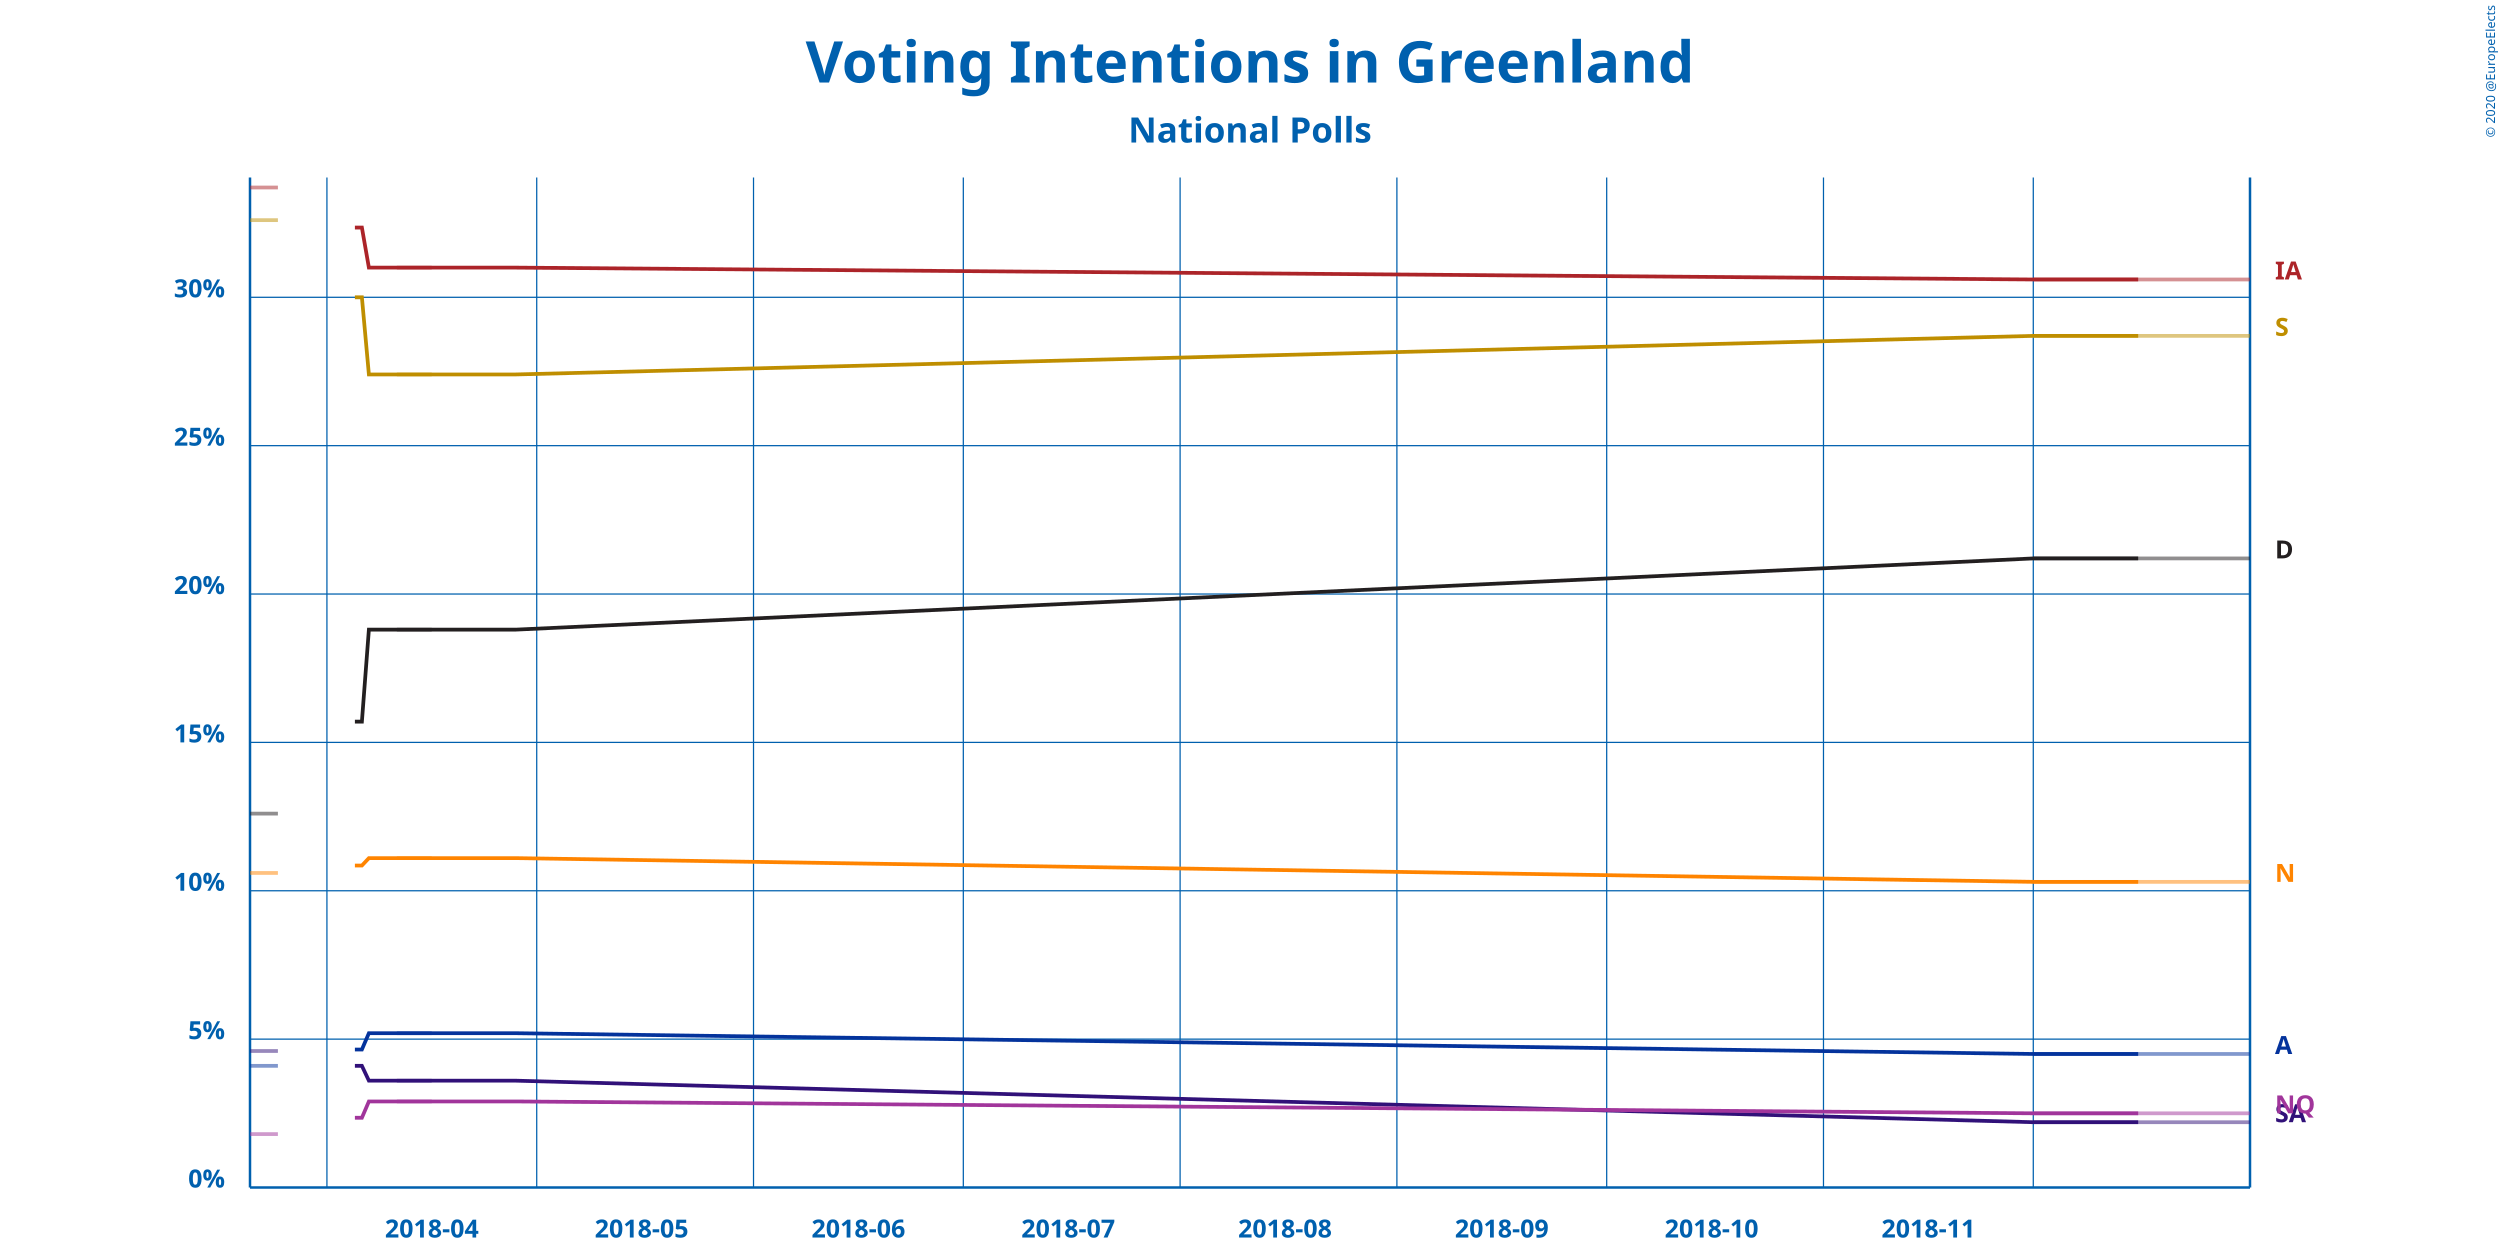
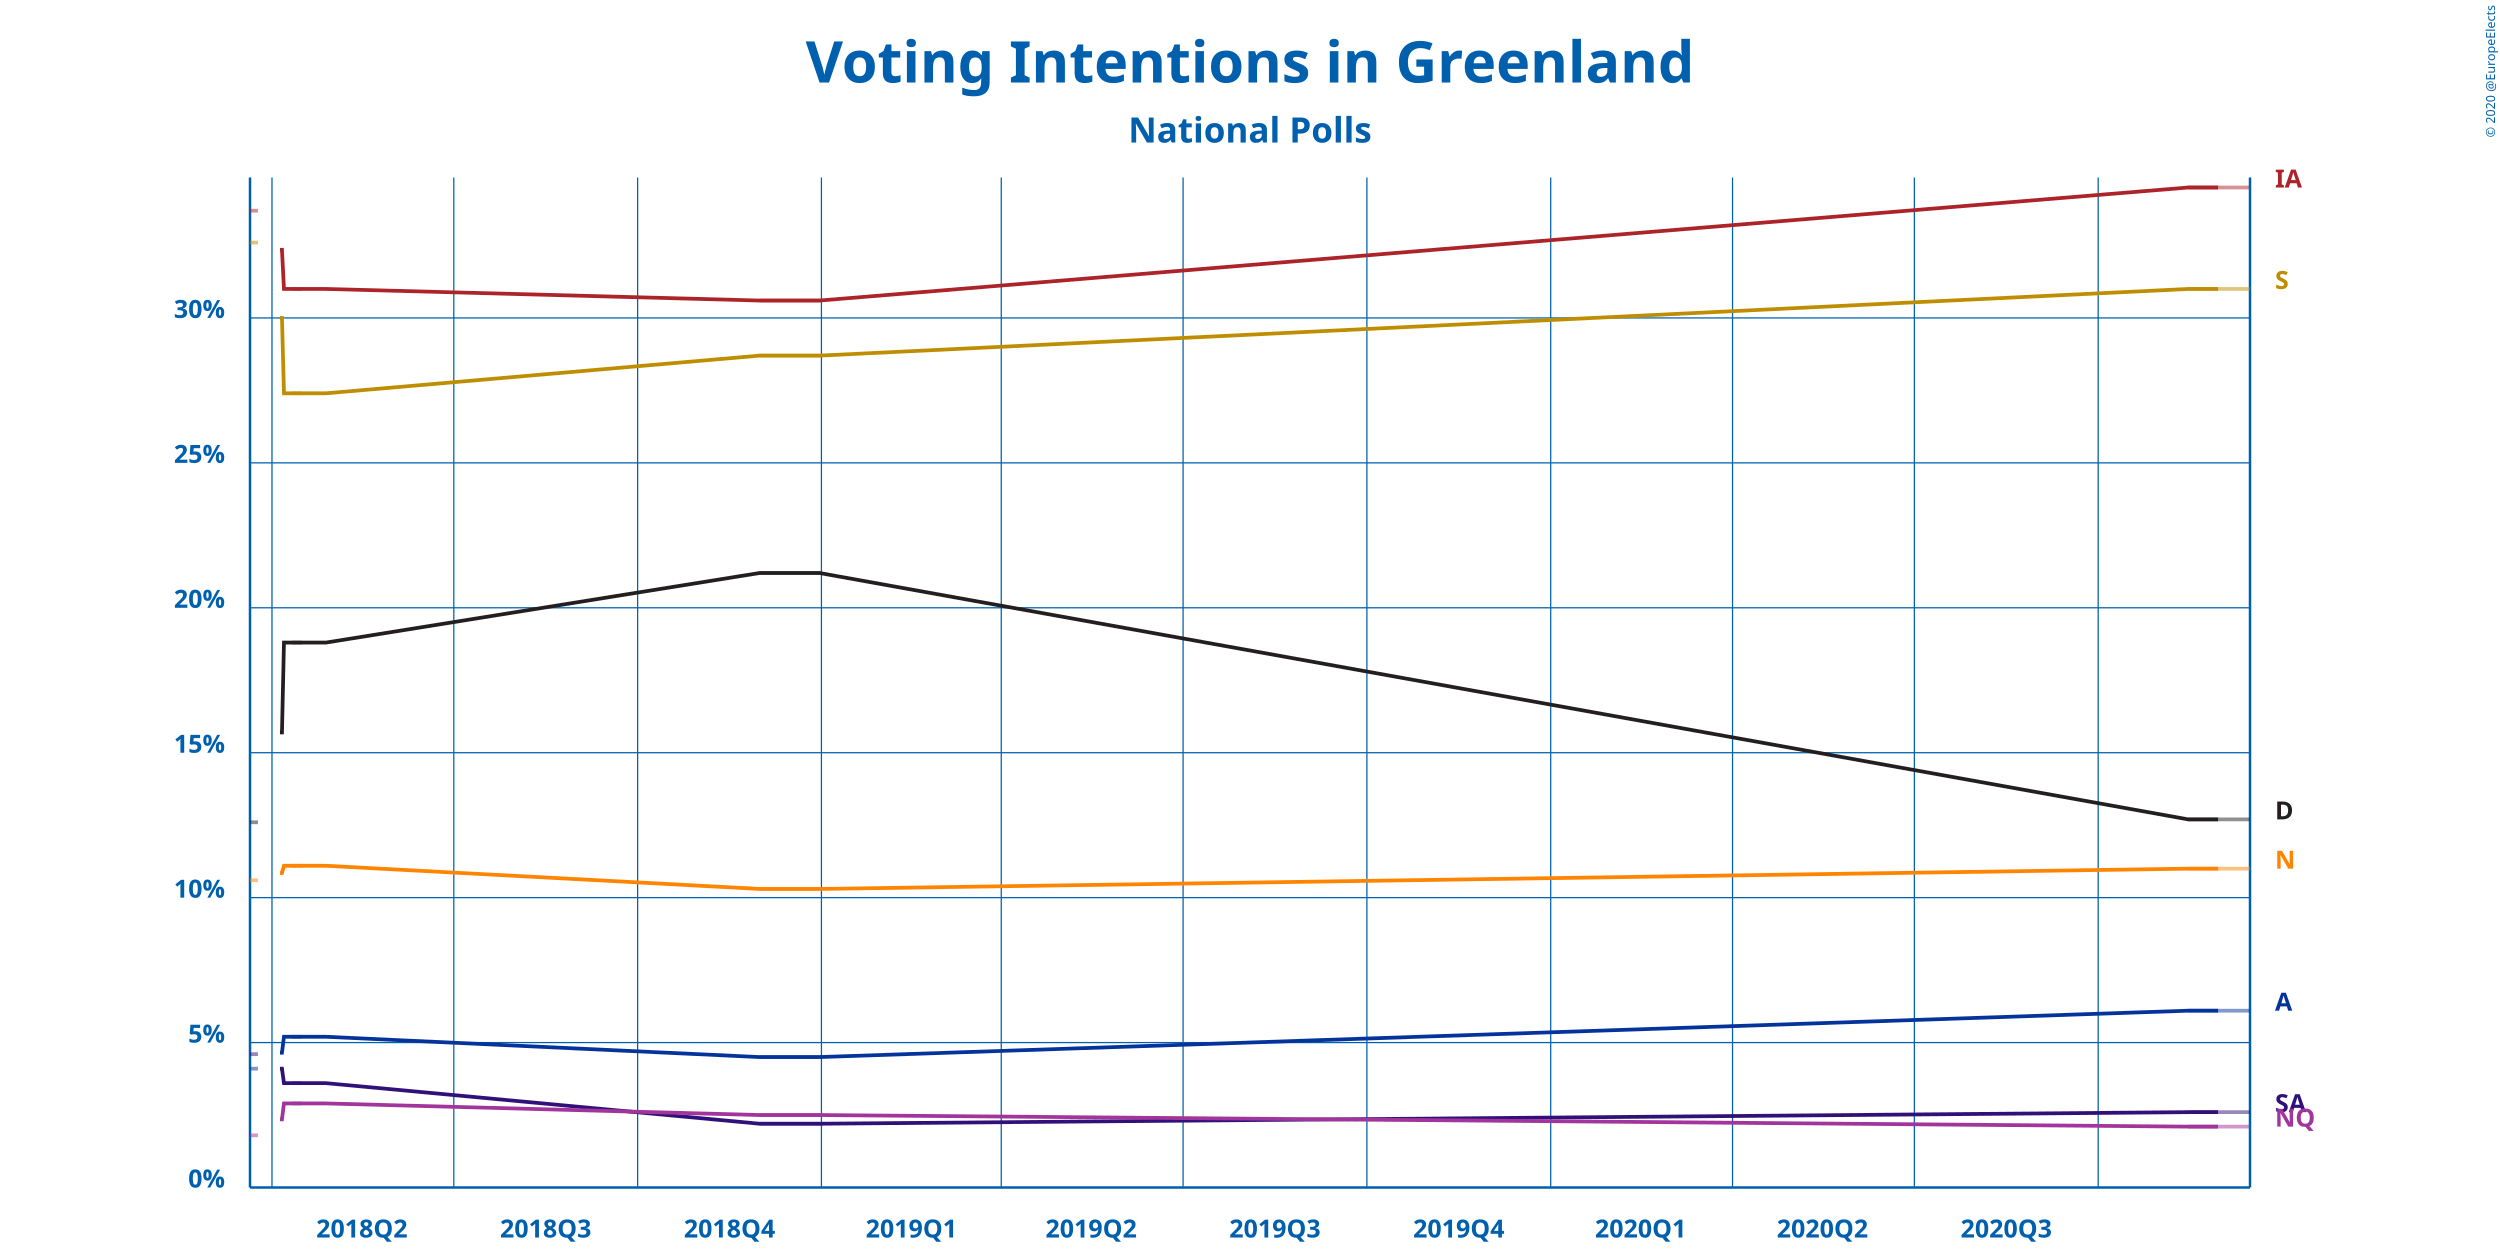
<svg HEIGHT="1000" WIDTH="2000">
  <rect fill="#FFFFFF" height="1000" stroke="none" width="2000" x="0" y="0" />
  <text fill="#0060AE" font-family="'Advent Pro'" font-size="46px" font-style="normal" font-weight="bold" text-align="center" text-anchor="middle" x="1000" y="66">Voting Intentions in Greenland</text>
  <text fill="#0060AE" font-family="'Advent Pro'" font-size="28px" font-style="normal" font-weight="bold" text-align="center" text-anchor="middle" x="1000" y="114">National Polls</text>
  <text fill="#0060AE" font-family="'Advent Pro'" font-size="10px" font-style="normal" font-weight="normal" text-align="center" text-anchor="end" transform="rotate(270)" x="-4" y="1996">© 2020 @EuropeElects</text>
  <g>
    <g>
      <line stroke="#0060AE" stroke-width="2" x1="200.0" x2="1800.0" y1="950.0" y2="950.0" />
      <text fill="#0060AE" font-family="'Advent Pro'" font-size="20px" font-style="normal" font-weight="bold" text-align="center" text-anchor="end" x="180.0" y="950.0">0%</text>
      <line stroke="#0060AE" stroke-width="2" x1="200.0" x2="200.0" y1="950.0" y2="142.0" />
      <line stroke="#0060AE" stroke-width="2" x1="1800.0" x2="1800.0" y1="950.0" y2="142.0" />
-       <line stroke="#0060AE" stroke-width="1" x1="261.541" x2="261.541" y1="950.0" y2="142.0" />
-       <text fill="#0060AE" font-family="'Advent Pro'" font-size="20px" font-style="normal" font-weight="bold" text-align="center" text-anchor="middle" x="345.46" y="990.0">2018-04</text>
-       <line stroke="#0060AE" stroke-width="1" x1="429.379" x2="429.379" y1="950.0" y2="142.0" />
-       <text fill="#0060AE" font-family="'Advent Pro'" font-size="20px" font-style="normal" font-weight="bold" text-align="center" text-anchor="middle" x="513.298" y="990.0">2018-05</text>
-       <line stroke="#0060AE" stroke-width="1" x1="602.811" x2="602.811" y1="950.0" y2="142.0" />
-       <text fill="#0060AE" font-family="'Advent Pro'" font-size="20px" font-style="normal" font-weight="bold" text-align="center" text-anchor="middle" x="686.73" y="990.0">2018-06</text>
-       <line stroke="#0060AE" stroke-width="1" x1="770.649" x2="770.649" y1="950.0" y2="142.0" />
-       <text fill="#0060AE" font-family="'Advent Pro'" font-size="20px" font-style="normal" font-weight="bold" text-align="center" text-anchor="middle" x="854.568" y="990.0">2018-07</text>
-       <line stroke="#0060AE" stroke-width="1" x1="944.082" x2="944.082" y1="950.0" y2="142.0" />
-       <text fill="#0060AE" font-family="'Advent Pro'" font-size="20px" font-style="normal" font-weight="bold" text-align="center" text-anchor="middle" x="1028.001" y="990.0">2018-08</text>
-       <line stroke="#0060AE" stroke-width="1" x1="1117.515" x2="1117.515" y1="950.0" y2="142.0" />
-       <text fill="#0060AE" font-family="'Advent Pro'" font-size="20px" font-style="normal" font-weight="bold" text-align="center" text-anchor="middle" x="1201.434" y="990.0">2018-09</text>
-       <line stroke="#0060AE" stroke-width="1" x1="1285.353" x2="1285.353" y1="950.0" y2="142.0" />
-       <text fill="#0060AE" font-family="'Advent Pro'" font-size="20px" font-style="normal" font-weight="bold" text-align="center" text-anchor="middle" x="1369.272" y="990.0">2018-10</text>
-       <line stroke="#0060AE" stroke-width="1" x1="1458.785" x2="1458.785" y1="950.0" y2="142.0" />
-       <text fill="#0060AE" font-family="'Advent Pro'" font-size="20px" font-style="normal" font-weight="bold" text-align="center" text-anchor="middle" x="1542.704" y="990.0">2018-11</text>
-       <line stroke="#0060AE" stroke-width="1" x1="1626.623" x2="1626.623" y1="950.0" y2="142.0" />
-       <line stroke="#0060AE" stroke-width="1" x1="200.0" x2="1800.0" y1="831.306" y2="831.306" />
-       <text fill="#0060AE" font-family="'Advent Pro'" font-size="20px" font-style="normal" font-weight="bold" text-align="center" text-anchor="end" x="180.0" y="831.306">5%</text>
-       <line stroke="#0060AE" stroke-width="1" x1="200.0" x2="1800.0" y1="712.611" y2="712.611" />
-       <text fill="#0060AE" font-family="'Advent Pro'" font-size="20px" font-style="normal" font-weight="bold" text-align="center" text-anchor="end" x="180.0" y="712.611">10%</text>
-       <line stroke="#0060AE" stroke-width="1" x1="200.0" x2="1800.0" y1="593.917" y2="593.917" />
-       <text fill="#0060AE" font-family="'Advent Pro'" font-size="20px" font-style="normal" font-weight="bold" text-align="center" text-anchor="end" x="180.0" y="593.917">15%</text>
-       <line stroke="#0060AE" stroke-width="1" x1="200.0" x2="1800.0" y1="475.223" y2="475.223" />
-       <text fill="#0060AE" font-family="'Advent Pro'" font-size="20px" font-style="normal" font-weight="bold" text-align="center" text-anchor="end" x="180.0" y="475.223">20%</text>
-       <line stroke="#0060AE" stroke-width="1" x1="200.0" x2="1800.0" y1="356.528" y2="356.528" />
-       <text fill="#0060AE" font-family="'Advent Pro'" font-size="20px" font-style="normal" font-weight="bold" text-align="center" text-anchor="end" x="180.0" y="356.528">25%</text>
-       <line stroke="#0060AE" stroke-width="1" x1="200.0" x2="1800.0" y1="237.834" y2="237.834" />
-       <text fill="#0060AE" font-family="'Advent Pro'" font-size="20px" font-style="normal" font-weight="bold" text-align="center" text-anchor="end" x="180.0" y="237.834">30%</text>
+       <line stroke="#0060AE" stroke-width="1" x1="217.583" x2="217.583" y1="950.0" y2="142.0" />
+       <text fill="#0060AE" font-family="'Advent Pro'" font-size="20px" font-style="normal" font-weight="bold" text-align="center" text-anchor="middle" x="289.511" y="990.0">2018Q2</text>
+       <line stroke="#0060AE" stroke-width="1" x1="363.039" x2="363.039" y1="950.0" y2="142.0" />
+       <text fill="#0060AE" font-family="'Advent Pro'" font-size="20px" font-style="normal" font-weight="bold" text-align="center" text-anchor="middle" x="436.566" y="990.0">2018Q3</text>
+       <line stroke="#0060AE" stroke-width="1" x1="510.093" x2="510.093" y1="950.0" y2="142.0" />
+       <text fill="#0060AE" font-family="'Advent Pro'" font-size="20px" font-style="normal" font-weight="bold" text-align="center" text-anchor="middle" x="583.62" y="990.0">2018Q4</text>
+       <line stroke="#0060AE" stroke-width="1" x1="657.147" x2="657.147" y1="950.0" y2="142.0" />
+       <text fill="#0060AE" font-family="'Advent Pro'" font-size="20px" font-style="normal" font-weight="bold" text-align="center" text-anchor="middle" x="729.076" y="990.0">2019Q1</text>
+       <line stroke="#0060AE" stroke-width="1" x1="801.005" x2="801.005" y1="950.0" y2="142.0" />
+       <text fill="#0060AE" font-family="'Advent Pro'" font-size="20px" font-style="normal" font-weight="bold" text-align="center" text-anchor="middle" x="872.934" y="990.0">2019Q2</text>
+       <line stroke="#0060AE" stroke-width="1" x1="946.461" x2="946.461" y1="950.0" y2="142.0" />
+       <text fill="#0060AE" font-family="'Advent Pro'" font-size="20px" font-style="normal" font-weight="bold" text-align="center" text-anchor="middle" x="1019.988" y="990.0">2019Q3</text>
+       <line stroke="#0060AE" stroke-width="1" x1="1093.515" x2="1093.515" y1="950.0" y2="142.0" />
+       <text fill="#0060AE" font-family="'Advent Pro'" font-size="20px" font-style="normal" font-weight="bold" text-align="center" text-anchor="middle" x="1167.043" y="990.0">2019Q4</text>
+       <line stroke="#0060AE" stroke-width="1" x1="1240.57" x2="1240.57" y1="950.0" y2="142.0" />
+       <text fill="#0060AE" font-family="'Advent Pro'" font-size="20px" font-style="normal" font-weight="bold" text-align="center" text-anchor="middle" x="1312.499" y="990.0">2020Q1</text>
+       <line stroke="#0060AE" stroke-width="1" x1="1386.026" x2="1386.026" y1="950.0" y2="142.0" />
+       <text fill="#0060AE" font-family="'Advent Pro'" font-size="20px" font-style="normal" font-weight="bold" text-align="center" text-anchor="middle" x="1457.955" y="990.0">2020Q2</text>
+       <line stroke="#0060AE" stroke-width="1" x1="1531.482" x2="1531.482" y1="950.0" y2="142.0" />
+       <text fill="#0060AE" font-family="'Advent Pro'" font-size="20px" font-style="normal" font-weight="bold" text-align="center" text-anchor="middle" x="1605.009" y="990.0">2020Q3</text>
+       <line stroke="#0060AE" stroke-width="1" x1="1678.536" x2="1678.536" y1="950.0" y2="142.0" />
+       <line stroke="#0060AE" stroke-width="1" x1="200.0" x2="1800.0" y1="834.058" y2="834.058" />
+       <text fill="#0060AE" font-family="'Advent Pro'" font-size="20px" font-style="normal" font-weight="bold" text-align="center" text-anchor="end" x="180.0" y="834.058">5%</text>
+       <line stroke="#0060AE" stroke-width="1" x1="200.0" x2="1800.0" y1="718.116" y2="718.116" />
+       <text fill="#0060AE" font-family="'Advent Pro'" font-size="20px" font-style="normal" font-weight="bold" text-align="center" text-anchor="end" x="180.0" y="718.116">10%</text>
+       <line stroke="#0060AE" stroke-width="1" x1="200.0" x2="1800.0" y1="602.174" y2="602.174" />
+       <text fill="#0060AE" font-family="'Advent Pro'" font-size="20px" font-style="normal" font-weight="bold" text-align="center" text-anchor="end" x="180.0" y="602.174">15%</text>
+       <line stroke="#0060AE" stroke-width="1" x1="200.0" x2="1800.0" y1="486.232" y2="486.232" />
+       <text fill="#0060AE" font-family="'Advent Pro'" font-size="20px" font-style="normal" font-weight="bold" text-align="center" text-anchor="end" x="180.0" y="486.232">20%</text>
+       <line stroke="#0060AE" stroke-width="1" x1="200.0" x2="1800.0" y1="370.29" y2="370.29" />
+       <text fill="#0060AE" font-family="'Advent Pro'" font-size="20px" font-style="normal" font-weight="bold" text-align="center" text-anchor="end" x="180.0" y="370.29">25%</text>
+       <line stroke="#0060AE" stroke-width="1" x1="200.0" x2="1800.0" y1="254.348" y2="254.348" />
+       <text fill="#0060AE" font-family="'Advent Pro'" font-size="20px" font-style="normal" font-weight="bold" text-align="center" text-anchor="end" x="180.0" y="254.348">30%</text>
    </g>
    <g>
-       <line stroke="#BF8E00" stroke-opacity="0.5" stroke-width="3" x1="1626.623" x2="1800.0" y1="268.694" y2="268.694" />
-       <line stroke="#AC2429" stroke-opacity="0.5" stroke-width="3" x1="1626.623" x2="1800.0" y1="223.591" y2="223.591" />
-       <line stroke="#231F20" stroke-opacity="0.5" stroke-width="3" x1="1626.623" x2="1800.0" y1="446.736" y2="446.736" />
-       <line stroke="#FF8400" stroke-opacity="0.5" stroke-width="3" x1="1626.623" x2="1800.0" y1="705.49" y2="705.49" />
-       <line stroke="#04339C" stroke-opacity="0.5" stroke-width="3" x1="1626.623" x2="1800.0" y1="843.175" y2="843.175" />
-       <line stroke="#311179" stroke-opacity="0.5" stroke-width="3" x1="1626.623" x2="1800.0" y1="897.774" y2="897.774" />
-       <line stroke="#A1359B" stroke-opacity="0.5" stroke-width="3" x1="1626.623" x2="1800.0" y1="890.653" y2="890.653" />
-       <line stroke-opacity="0.5" stroke-width="3" x1="1626.623" x2="1800.0" y1="950.0" y2="950.0" />
-       <line stroke="#BF8E00" stroke-opacity="0.5" stroke-width="3" x1="317.487" x2="345.404" y1="299.555" y2="299.555" />
-       <line stroke="#AC2429" stroke-opacity="0.5" stroke-width="3" x1="317.487" x2="345.404" y1="214.095" y2="214.095" />
-       <line stroke="#231F20" stroke-opacity="0.5" stroke-width="3" x1="317.487" x2="345.404" y1="503.709" y2="503.709" />
-       <line stroke="#FF8400" stroke-opacity="0.5" stroke-width="3" x1="317.487" x2="345.404" y1="686.499" y2="686.499" />
-       <line stroke="#04339C" stroke-opacity="0.5" stroke-width="3" x1="317.487" x2="345.404" y1="826.558" y2="826.558" />
-       <line stroke="#311179" stroke-opacity="0.5" stroke-width="3" x1="317.487" x2="345.404" y1="864.54" y2="864.54" />
-       <line stroke="#A1359B" stroke-opacity="0.5" stroke-width="3" x1="317.487" x2="345.404" y1="881.157" y2="881.157" />
-       <line stroke-opacity="0.5" stroke-width="3" x1="317.487" x2="345.404" y1="950.0" y2="950.0" />
-       <line stroke="#BF8E00" stroke-opacity="0.5" stroke-width="3" x1="200.0" x2="222.322" y1="176.113" y2="176.113" />
-       <line stroke="#AC2429" stroke-opacity="0.5" stroke-width="3" x1="200.0" x2="222.322" y1="150.0" y2="150.0" />
-       <line stroke="#231F20" stroke-opacity="0.5" stroke-width="3" x1="200.0" x2="222.322" y1="650.89" y2="650.89" />
-       <line stroke="#FF8400" stroke-opacity="0.5" stroke-width="3" x1="200.0" x2="222.322" y1="698.368" y2="698.368" />
-       <line stroke="#04339C" stroke-opacity="0.5" stroke-width="3" x1="200.0" x2="222.322" y1="852.671" y2="852.671" />
-       <line stroke="#311179" stroke-opacity="0.5" stroke-width="3" x1="200.0" x2="222.322" y1="840.801" y2="840.801" />
-       <line stroke="#A1359B" stroke-opacity="0.5" stroke-width="3" x1="200.0" x2="222.322" y1="907.27" y2="907.27" />
-       <line stroke-opacity="0.5" stroke-width="3" x1="200.0" x2="222.322" y1="950.0" y2="950.0" />
+       <line stroke="#BF8E00" stroke-opacity="0.5" stroke-width="3" x1="1750.465" x2="1800.0" y1="231.159" y2="231.159" />
+       <line stroke="#AC2429" stroke-opacity="0.5" stroke-width="3" x1="1750.465" x2="1800.0" y1="150.0" y2="150.0" />
+       <line stroke="#231F20" stroke-opacity="0.5" stroke-width="3" x1="1750.465" x2="1800.0" y1="655.507" y2="655.507" />
+       <line stroke="#FF8400" stroke-opacity="0.5" stroke-width="3" x1="1750.465" x2="1800.0" y1="694.928" y2="694.928" />
+       <line stroke="#04339C" stroke-opacity="0.5" stroke-width="3" x1="1750.465" x2="1800.0" y1="808.551" y2="808.551" />
+       <line stroke="#311179" stroke-opacity="0.5" stroke-width="3" x1="1750.465" x2="1800.0" y1="889.71" y2="889.71" />
+       <line stroke="#A1359B" stroke-opacity="0.5" stroke-width="3" x1="1750.465" x2="1800.0" y1="901.304" y2="901.304" />
+       <line stroke-opacity="0.5" stroke-width="3" x1="1750.465" x2="1800.0" y1="950.0" y2="950.0" />
+       <line stroke="#BF8E00" stroke-opacity="0.5" stroke-width="3" x1="607.596" x2="657.131" y1="284.493" y2="284.493" />
+       <line stroke="#AC2429" stroke-opacity="0.5" stroke-width="3" x1="607.596" x2="657.131" y1="240.435" y2="240.435" />
+       <line stroke="#231F20" stroke-opacity="0.5" stroke-width="3" x1="607.596" x2="657.131" y1="458.406" y2="458.406" />
+       <line stroke="#FF8400" stroke-opacity="0.5" stroke-width="3" x1="607.596" x2="657.131" y1="711.159" y2="711.159" />
+       <line stroke="#04339C" stroke-opacity="0.5" stroke-width="3" x1="607.596" x2="657.131" y1="845.652" y2="845.652" />
+       <line stroke="#311179" stroke-opacity="0.5" stroke-width="3" x1="607.596" x2="657.131" y1="898.986" y2="898.986" />
+       <line stroke="#A1359B" stroke-opacity="0.5" stroke-width="3" x1="607.596" x2="657.131" y1="892.029" y2="892.029" />
+       <line stroke-opacity="0.5" stroke-width="3" x1="607.596" x2="657.131" y1="950.0" y2="950.0" />
+       <line stroke="#BF8E00" stroke-opacity="0.5" stroke-width="3" x1="233.567" x2="241.543" y1="314.638" y2="314.638" />
+       <line stroke="#AC2429" stroke-opacity="0.5" stroke-width="3" x1="233.567" x2="241.543" y1="231.159" y2="231.159" />
+       <line stroke="#231F20" stroke-opacity="0.5" stroke-width="3" x1="233.567" x2="241.543" y1="514.058" y2="514.058" />
+       <line stroke="#FF8400" stroke-opacity="0.5" stroke-width="3" x1="233.567" x2="241.543" y1="692.609" y2="692.609" />
+       <line stroke="#04339C" stroke-opacity="0.5" stroke-width="3" x1="233.567" x2="241.543" y1="829.42" y2="829.42" />
+       <line stroke="#311179" stroke-opacity="0.5" stroke-width="3" x1="233.567" x2="241.543" y1="866.522" y2="866.522" />
+       <line stroke="#A1359B" stroke-opacity="0.5" stroke-width="3" x1="233.567" x2="241.543" y1="882.754" y2="882.754" />
+       <line stroke-opacity="0.5" stroke-width="3" x1="233.567" x2="241.543" y1="950.0" y2="950.0" />
+       <line stroke="#BF8E00" stroke-opacity="0.5" stroke-width="3" x1="200.0" x2="206.378" y1="194.058" y2="194.058" />
+       <line stroke="#AC2429" stroke-opacity="0.5" stroke-width="3" x1="200.0" x2="206.378" y1="168.551" y2="168.551" />
+       <line stroke="#231F20" stroke-opacity="0.5" stroke-width="3" x1="200.0" x2="206.378" y1="657.826" y2="657.826" />
+       <line stroke="#FF8400" stroke-opacity="0.5" stroke-width="3" x1="200.0" x2="206.378" y1="704.203" y2="704.203" />
+       <line stroke="#04339C" stroke-opacity="0.5" stroke-width="3" x1="200.0" x2="206.378" y1="854.928" y2="854.928" />
+       <line stroke="#311179" stroke-opacity="0.5" stroke-width="3" x1="200.0" x2="206.378" y1="843.333" y2="843.333" />
+       <line stroke="#A1359B" stroke-opacity="0.5" stroke-width="3" x1="200.0" x2="206.378" y1="908.261" y2="908.261" />
+       <line stroke-opacity="0.5" stroke-width="3" x1="200.0" x2="206.378" y1="950.0" y2="950.0" />
    </g>
    <g>
-       <polyline fill="none" points="283.919,237.834 289.514,237.834 295.108,299.555 300.703,299.555 306.297,299.555 311.892,299.555 317.487,299.555 323.081,299.555 328.676,299.555 334.27,299.555 339.865,299.555 345.46,299.555 351.054,299.555 356.649,299.555 362.243,299.555 367.838,299.555 373.433,299.555 379.027,299.555 384.622,299.555 390.216,299.555 395.811,299.555 401.406,299.555 407,299.555 412.595,299.555                                                                                                                                                                                                                         1626.623,268.694 1632.218,268.694 1637.813,268.694 1643.407,268.694 1649.002,268.694 1654.596,268.694 1660.191,268.694 1665.786,268.694 1671.38,268.694 1676.975,268.694 1682.569,268.694 1688.164,268.694 1693.759,268.694 1699.353,268.694 1704.948,268.694 1710.542,268.694" stroke="#BF8E00" stroke-width="3" />
-       <text fill="#BF8E00" font-family="'Advent Pro'" font-size="20px" font-style="normal" font-weight="bold" text-align="center" text-anchor="start" x="1820.0" y="268.694">S</text>
-       <polyline fill="none" points="283.919,182.047 289.514,182.047 295.108,214.095 300.703,214.095 306.297,214.095 311.892,214.095 317.487,214.095 323.081,214.095 328.676,214.095 334.27,214.095 339.865,214.095 345.46,214.095 351.054,214.095 356.649,214.095 362.243,214.095 367.838,214.095 373.433,214.095 379.027,214.095 384.622,214.095 390.216,214.095 395.811,214.095 401.406,214.095 407,214.095 412.595,214.095                                                                                                                                                                                                                         1626.623,223.591 1632.218,223.591 1637.813,223.591 1643.407,223.591 1649.002,223.591 1654.596,223.591 1660.191,223.591 1665.786,223.591 1671.38,223.591 1676.975,223.591 1682.569,223.591 1688.164,223.591 1693.759,223.591 1699.353,223.591 1704.948,223.591 1710.542,223.591" stroke="#AC2429" stroke-width="3" />
-       <text fill="#AC2429" font-family="'Advent Pro'" font-size="20px" font-style="normal" font-weight="bold" text-align="center" text-anchor="start" x="1820.0" y="223.591">IA</text>
-       <polyline fill="none" points="283.919,577.3 289.514,577.3 295.108,503.709 300.703,503.709 306.297,503.709 311.892,503.709 317.487,503.709 323.081,503.709 328.676,503.709 334.27,503.709 339.865,503.709 345.46,503.709 351.054,503.709 356.649,503.709 362.243,503.709 367.838,503.709 373.433,503.709 379.027,503.709 384.622,503.709 390.216,503.709 395.811,503.709 401.406,503.709 407,503.709 412.595,503.709                                                                                                                                                                                                                         1626.623,446.736 1632.218,446.736 1637.813,446.736 1643.407,446.736 1649.002,446.736 1654.596,446.736 1660.191,446.736 1665.786,446.736 1671.38,446.736 1676.975,446.736 1682.569,446.736 1688.164,446.736 1693.759,446.736 1699.353,446.736 1704.948,446.736 1710.542,446.736" stroke="#231F20" stroke-width="3" />
-       <text fill="#231F20" font-family="'Advent Pro'" font-size="20px" font-style="normal" font-weight="bold" text-align="center" text-anchor="start" x="1820.0" y="446.736">D</text>
-       <polyline fill="none" points="283.919,692.433 289.514,692.433 295.108,686.499 300.703,686.499 306.297,686.499 311.892,686.499 317.487,686.499 323.081,686.499 328.676,686.499 334.27,686.499 339.865,686.499 345.46,686.499 351.054,686.499 356.649,686.499 362.243,686.499 367.838,686.499 373.433,686.499 379.027,686.499 384.622,686.499 390.216,686.499 395.811,686.499 401.406,686.499 407,686.499 412.595,686.499                                                                                                                                                                                                                         1626.623,705.49 1632.218,705.49 1637.813,705.49 1643.407,705.49 1649.002,705.49 1654.596,705.49 1660.191,705.49 1665.786,705.49 1671.38,705.49 1676.975,705.49 1682.569,705.49 1688.164,705.49 1693.759,705.49 1699.353,705.49 1704.948,705.49 1710.542,705.49" stroke="#FF8400" stroke-width="3" />
-       <text fill="#FF8400" font-family="'Advent Pro'" font-size="20px" font-style="normal" font-weight="bold" text-align="center" text-anchor="start" x="1820.0" y="705.49">N</text>
-       <polyline fill="none" points="283.919,839.614 289.514,839.614 295.108,826.558 300.703,826.558 306.297,826.558 311.892,826.558 317.487,826.558 323.081,826.558 328.676,826.558 334.27,826.558 339.865,826.558 345.46,826.558 351.054,826.558 356.649,826.558 362.243,826.558 367.838,826.558 373.433,826.558 379.027,826.558 384.622,826.558 390.216,826.558 395.811,826.558 401.406,826.558 407,826.558 412.595,826.558                                                                                                                                                                                                                         1626.623,843.175 1632.218,843.175 1637.813,843.175 1643.407,843.175 1649.002,843.175 1654.596,843.175 1660.191,843.175 1665.786,843.175 1671.38,843.175 1676.975,843.175 1682.569,843.175 1688.164,843.175 1693.759,843.175 1699.353,843.175 1704.948,843.175 1710.542,843.175" stroke="#04339C" stroke-width="3" />
-       <text fill="#04339C" font-family="'Advent Pro'" font-size="20px" font-style="normal" font-weight="bold" text-align="center" text-anchor="start" x="1820.0" y="843.175">A</text>
-       <polyline fill="none" points="283.919,852.671 289.514,852.671 295.108,864.54 300.703,864.54 306.297,864.54 311.892,864.54 317.487,864.54 323.081,864.54 328.676,864.54 334.27,864.54 339.865,864.54 345.46,864.54 351.054,864.54 356.649,864.54 362.243,864.54 367.838,864.54 373.433,864.54 379.027,864.54 384.622,864.54 390.216,864.54 395.811,864.54 401.406,864.54 407,864.54 412.595,864.54                                                                                                                                                                                                                         1626.623,897.774 1632.218,897.774 1637.813,897.774 1643.407,897.774 1649.002,897.774 1654.596,897.774 1660.191,897.774 1665.786,897.774 1671.38,897.774 1676.975,897.774 1682.569,897.774 1688.164,897.774 1693.759,897.774 1699.353,897.774 1704.948,897.774 1710.542,897.774" stroke="#311179" stroke-width="3" />
-       <text fill="#311179" font-family="'Advent Pro'" font-size="20px" font-style="normal" font-weight="bold" text-align="center" text-anchor="start" x="1820.0" y="897.774">SA</text>
-       <polyline fill="none" points="283.919,894.214 289.514,894.214 295.108,881.157 300.703,881.157 306.297,881.157 311.892,881.157 317.487,881.157 323.081,881.157 328.676,881.157 334.27,881.157 339.865,881.157 345.46,881.157 351.054,881.157 356.649,881.157 362.243,881.157 367.838,881.157 373.433,881.157 379.027,881.157 384.622,881.157 390.216,881.157 395.811,881.157 401.406,881.157 407,881.157 412.595,881.157                                                                                                                                                                                                                         1626.623,890.653 1632.218,890.653 1637.813,890.653 1643.407,890.653 1649.002,890.653 1654.596,890.653 1660.191,890.653 1665.786,890.653 1671.38,890.653 1676.975,890.653 1682.569,890.653 1688.164,890.653 1693.759,890.653 1699.353,890.653 1704.948,890.653 1710.542,890.653" stroke="#A1359B" stroke-width="3" />
-       <text fill="#A1359B" font-family="'Advent Pro'" font-size="20px" font-style="normal" font-weight="bold" text-align="center" text-anchor="start" x="1820.0" y="890.653">NQ</text>
+       <polyline fill="none" points="223.976,254.348 225.575,254.348 227.173,314.638 228.772,314.638 230.37,314.638 231.968,314.638 233.567,314.638 235.165,314.638 236.764,314.638 238.362,314.638 239.96,314.638 241.559,314.638 243.157,314.638 244.756,314.638 246.354,314.638 247.953,314.638 249.551,314.638 251.149,314.638 252.748,314.638 254.346,314.638 255.945,314.638 257.543,314.638 259.141,314.638 260.74,314.638                                                                                                                                                                                                                         607.596,284.493 609.195,284.493 610.793,284.493 612.392,284.493 613.99,284.493 615.589,284.493 617.187,284.493 618.785,284.493 620.384,284.493 621.982,284.493 623.581,284.493 625.179,284.493 626.777,284.493 628.376,284.493 629.974,284.493 631.573,284.493 633.171,284.493 634.77,284.493 636.368,284.493 637.966,284.493 639.565,284.493 641.163,284.493 642.762,284.493 644.36,284.493 645.959,284.493 647.557,284.493 649.155,284.493 650.754,284.493 652.352,284.493 653.951,284.493 655.549,284.493                                                                                                                                                                                                                                                                                                                                                                                                                                                                                                                                                                                                                                                                                                             1750.465,231.159 1752.063,231.159 1753.662,231.159 1755.26,231.159 1756.859,231.159 1758.457,231.159 1760.056,231.159 1761.654,231.159 1763.252,231.159 1764.851,231.159 1766.449,231.159 1768.048,231.159 1769.646,231.159 1771.244,231.159 1772.843,231.159 1774.441,231.159" stroke="#BF8E00" stroke-width="3" />
+       <text fill="#BF8E00" font-family="'Advent Pro'" font-size="20px" font-style="normal" font-weight="bold" text-align="center" text-anchor="start" x="1820.0" y="231.159">S</text>
+       <polyline fill="none" points="223.976,199.855 225.575,199.855 227.173,231.159 228.772,231.159 230.37,231.159 231.968,231.159 233.567,231.159 235.165,231.159 236.764,231.159 238.362,231.159 239.96,231.159 241.559,231.159 243.157,231.159 244.756,231.159 246.354,231.159 247.953,231.159 249.551,231.159 251.149,231.159 252.748,231.159 254.346,231.159 255.945,231.159 257.543,231.159 259.141,231.159 260.74,231.159                                                                                                                                                                                                                         607.596,240.435 609.195,240.435 610.793,240.435 612.392,240.435 613.99,240.435 615.589,240.435 617.187,240.435 618.785,240.435 620.384,240.435 621.982,240.435 623.581,240.435 625.179,240.435 626.777,240.435 628.376,240.435 629.974,240.435 631.573,240.435 633.171,240.435 634.77,240.435 636.368,240.435 637.966,240.435 639.565,240.435 641.163,240.435 642.762,240.435 644.36,240.435 645.959,240.435 647.557,240.435 649.155,240.435 650.754,240.435 652.352,240.435 653.951,240.435 655.549,240.435                                                                                                                                                                                                                                                                                                                                                                                                                                                                                                                                                                                                                                                                                                             1750.465,150.0 1752.063,150.0 1753.662,150.0 1755.26,150.0 1756.859,150.0 1758.457,150.0 1760.056,150.0 1761.654,150.0 1763.252,150.0 1764.851,150.0 1766.449,150.0 1768.048,150.0 1769.646,150.0 1771.244,150.0 1772.843,150.0 1774.441,150.0" stroke="#AC2429" stroke-width="3" />
+       <text fill="#AC2429" font-family="'Advent Pro'" font-size="20px" font-style="normal" font-weight="bold" text-align="center" text-anchor="start" x="1820.0" y="150.0">IA</text>
+       <polyline fill="none" points="223.976,585.942 225.575,585.942 227.173,514.058 228.772,514.058 230.37,514.058 231.968,514.058 233.567,514.058 235.165,514.058 236.764,514.058 238.362,514.058 239.96,514.058 241.559,514.058 243.157,514.058 244.756,514.058 246.354,514.058 247.953,514.058 249.551,514.058 251.149,514.058 252.748,514.058 254.346,514.058 255.945,514.058 257.543,514.058 259.141,514.058 260.74,514.058                                                                                                                                                                                                                         607.596,458.406 609.195,458.406 610.793,458.406 612.392,458.406 613.99,458.406 615.589,458.406 617.187,458.406 618.785,458.406 620.384,458.406 621.982,458.406 623.581,458.406 625.179,458.406 626.777,458.406 628.376,458.406 629.974,458.406 631.573,458.406 633.171,458.406 634.77,458.406 636.368,458.406 637.966,458.406 639.565,458.406 641.163,458.406 642.762,458.406 644.36,458.406 645.959,458.406 647.557,458.406 649.155,458.406 650.754,458.406 652.352,458.406 653.951,458.406 655.549,458.406                                                                                                                                                                                                                                                                                                                                                                                                                                                                                                                                                                                                                                                                                                             1750.465,655.507 1752.063,655.507 1753.662,655.507 1755.26,655.507 1756.859,655.507 1758.457,655.507 1760.056,655.507 1761.654,655.507 1763.252,655.507 1764.851,655.507 1766.449,655.507 1768.048,655.507 1769.646,655.507 1771.244,655.507 1772.843,655.507 1774.441,655.507" stroke="#231F20" stroke-width="3" />
+       <text fill="#231F20" font-family="'Advent Pro'" font-size="20px" font-style="normal" font-weight="bold" text-align="center" text-anchor="start" x="1820.0" y="655.507">D</text>
+       <polyline fill="none" points="223.976,698.406 225.575,698.406 227.173,692.609 228.772,692.609 230.37,692.609 231.968,692.609 233.567,692.609 235.165,692.609 236.764,692.609 238.362,692.609 239.96,692.609 241.559,692.609 243.157,692.609 244.756,692.609 246.354,692.609 247.953,692.609 249.551,692.609 251.149,692.609 252.748,692.609 254.346,692.609 255.945,692.609 257.543,692.609 259.141,692.609 260.74,692.609                                                                                                                                                                                                                         607.596,711.159 609.195,711.159 610.793,711.159 612.392,711.159 613.99,711.159 615.589,711.159 617.187,711.159 618.785,711.159 620.384,711.159 621.982,711.159 623.581,711.159 625.179,711.159 626.777,711.159 628.376,711.159 629.974,711.159 631.573,711.159 633.171,711.159 634.77,711.159 636.368,711.159 637.966,711.159 639.565,711.159 641.163,711.159 642.762,711.159 644.36,711.159 645.959,711.159 647.557,711.159 649.155,711.159 650.754,711.159 652.352,711.159 653.951,711.159 655.549,711.159                                                                                                                                                                                                                                                                                                                                                                                                                                                                                                                                                                                                                                                                                                             1750.465,694.928 1752.063,694.928 1753.662,694.928 1755.26,694.928 1756.859,694.928 1758.457,694.928 1760.056,694.928 1761.654,694.928 1763.252,694.928 1764.851,694.928 1766.449,694.928 1768.048,694.928 1769.646,694.928 1771.244,694.928 1772.843,694.928 1774.441,694.928" stroke="#FF8400" stroke-width="3" />
+       <text fill="#FF8400" font-family="'Advent Pro'" font-size="20px" font-style="normal" font-weight="bold" text-align="center" text-anchor="start" x="1820.0" y="694.928">N</text>
+       <polyline fill="none" points="223.976,842.174 225.575,842.174 227.173,829.42 228.772,829.42 230.37,829.42 231.968,829.42 233.567,829.42 235.165,829.42 236.764,829.42 238.362,829.42 239.96,829.42 241.559,829.42 243.157,829.42 244.756,829.42 246.354,829.42 247.953,829.42 249.551,829.42 251.149,829.42 252.748,829.42 254.346,829.42 255.945,829.42 257.543,829.42 259.141,829.42 260.74,829.42                                                                                                                                                                                                                         607.596,845.652 609.195,845.652 610.793,845.652 612.392,845.652 613.99,845.652 615.589,845.652 617.187,845.652 618.785,845.652 620.384,845.652 621.982,845.652 623.581,845.652 625.179,845.652 626.777,845.652 628.376,845.652 629.974,845.652 631.573,845.652 633.171,845.652 634.77,845.652 636.368,845.652 637.966,845.652 639.565,845.652 641.163,845.652 642.762,845.652 644.36,845.652 645.959,845.652 647.557,845.652 649.155,845.652 650.754,845.652 652.352,845.652 653.951,845.652 655.549,845.652                                                                                                                                                                                                                                                                                                                                                                                                                                                                                                                                                                                                                                                                                                             1750.465,808.551 1752.063,808.551 1753.662,808.551 1755.26,808.551 1756.859,808.551 1758.457,808.551 1760.056,808.551 1761.654,808.551 1763.252,808.551 1764.851,808.551 1766.449,808.551 1768.048,808.551 1769.646,808.551 1771.244,808.551 1772.843,808.551 1774.441,808.551" stroke="#04339C" stroke-width="3" />
+       <text fill="#04339C" font-family="'Advent Pro'" font-size="20px" font-style="normal" font-weight="bold" text-align="center" text-anchor="start" x="1820.0" y="808.551">A</text>
+       <polyline fill="none" points="223.976,854.928 225.575,854.928 227.173,866.522 228.772,866.522 230.37,866.522 231.968,866.522 233.567,866.522 235.165,866.522 236.764,866.522 238.362,866.522 239.96,866.522 241.559,866.522 243.157,866.522 244.756,866.522 246.354,866.522 247.953,866.522 249.551,866.522 251.149,866.522 252.748,866.522 254.346,866.522 255.945,866.522 257.543,866.522 259.141,866.522 260.74,866.522                                                                                                                                                                                                                         607.596,898.986 609.195,898.986 610.793,898.986 612.392,898.986 613.99,898.986 615.589,898.986 617.187,898.986 618.785,898.986 620.384,898.986 621.982,898.986 623.581,898.986 625.179,898.986 626.777,898.986 628.376,898.986 629.974,898.986 631.573,898.986 633.171,898.986 634.77,898.986 636.368,898.986 637.966,898.986 639.565,898.986 641.163,898.986 642.762,898.986 644.36,898.986 645.959,898.986 647.557,898.986 649.155,898.986 650.754,898.986 652.352,898.986 653.951,898.986 655.549,898.986                                                                                                                                                                                                                                                                                                                                                                                                                                                                                                                                                                                                                                                                                                             1750.465,889.71 1752.063,889.71 1753.662,889.71 1755.26,889.71 1756.859,889.71 1758.457,889.71 1760.056,889.71 1761.654,889.71 1763.252,889.71 1764.851,889.71 1766.449,889.71 1768.048,889.71 1769.646,889.71 1771.244,889.71 1772.843,889.71 1774.441,889.71" stroke="#311179" stroke-width="3" />
+       <text fill="#311179" font-family="'Advent Pro'" font-size="20px" font-style="normal" font-weight="bold" text-align="center" text-anchor="start" x="1820.0" y="889.71">SA</text>
+       <polyline fill="none" points="223.976,895.507 225.575,895.507 227.173,882.754 228.772,882.754 230.37,882.754 231.968,882.754 233.567,882.754 235.165,882.754 236.764,882.754 238.362,882.754 239.96,882.754 241.559,882.754 243.157,882.754 244.756,882.754 246.354,882.754 247.953,882.754 249.551,882.754 251.149,882.754 252.748,882.754 254.346,882.754 255.945,882.754 257.543,882.754 259.141,882.754 260.74,882.754                                                                                                                                                                                                                         607.596,892.029 609.195,892.029 610.793,892.029 612.392,892.029 613.99,892.029 615.589,892.029 617.187,892.029 618.785,892.029 620.384,892.029 621.982,892.029 623.581,892.029 625.179,892.029 626.777,892.029 628.376,892.029 629.974,892.029 631.573,892.029 633.171,892.029 634.77,892.029 636.368,892.029 637.966,892.029 639.565,892.029 641.163,892.029 642.762,892.029 644.36,892.029 645.959,892.029 647.557,892.029 649.155,892.029 650.754,892.029 652.352,892.029 653.951,892.029 655.549,892.029                                                                                                                                                                                                                                                                                                                                                                                                                                                                                                                                                                                                                                                                                                             1750.465,901.304 1752.063,901.304 1753.662,901.304 1755.26,901.304 1756.859,901.304 1758.457,901.304 1760.056,901.304 1761.654,901.304 1763.252,901.304 1764.851,901.304 1766.449,901.304 1768.048,901.304 1769.646,901.304 1771.244,901.304 1772.843,901.304 1774.441,901.304" stroke="#A1359B" stroke-width="3" />
+       <text fill="#A1359B" font-family="'Advent Pro'" font-size="20px" font-style="normal" font-weight="bold" text-align="center" text-anchor="start" x="1820.0" y="901.304">NQ</text>
    </g>
  </g>
</svg>
